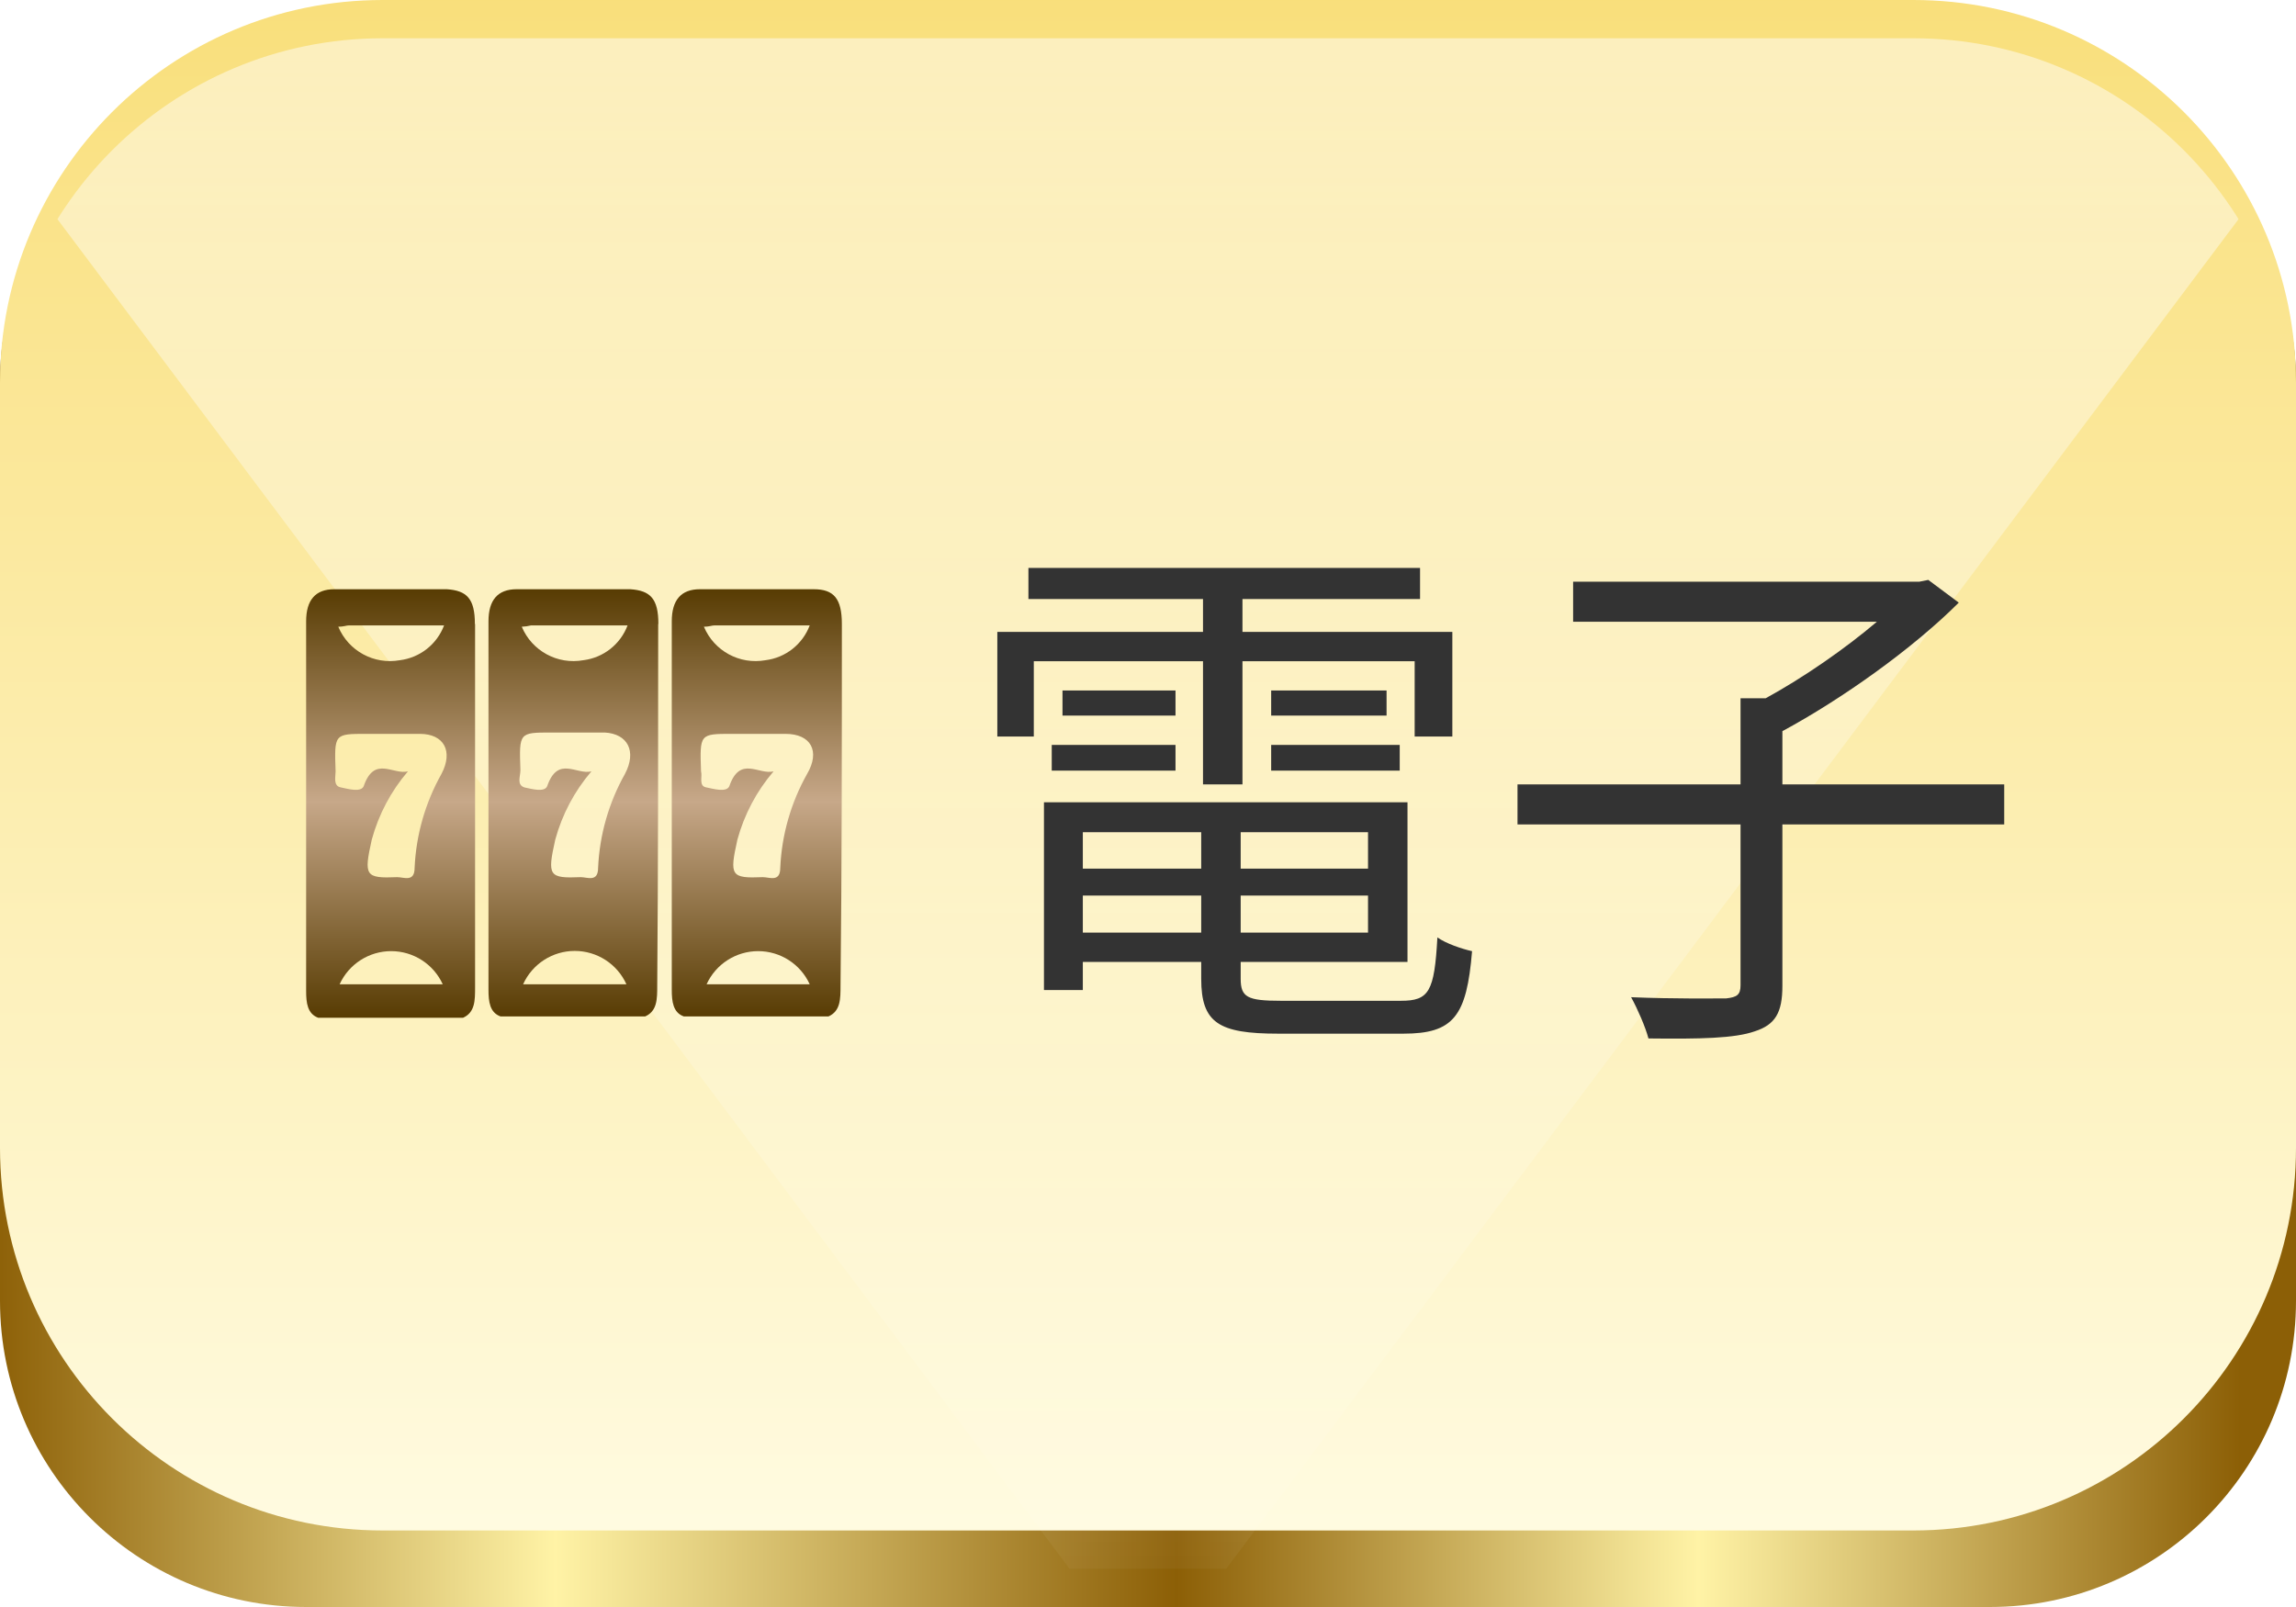
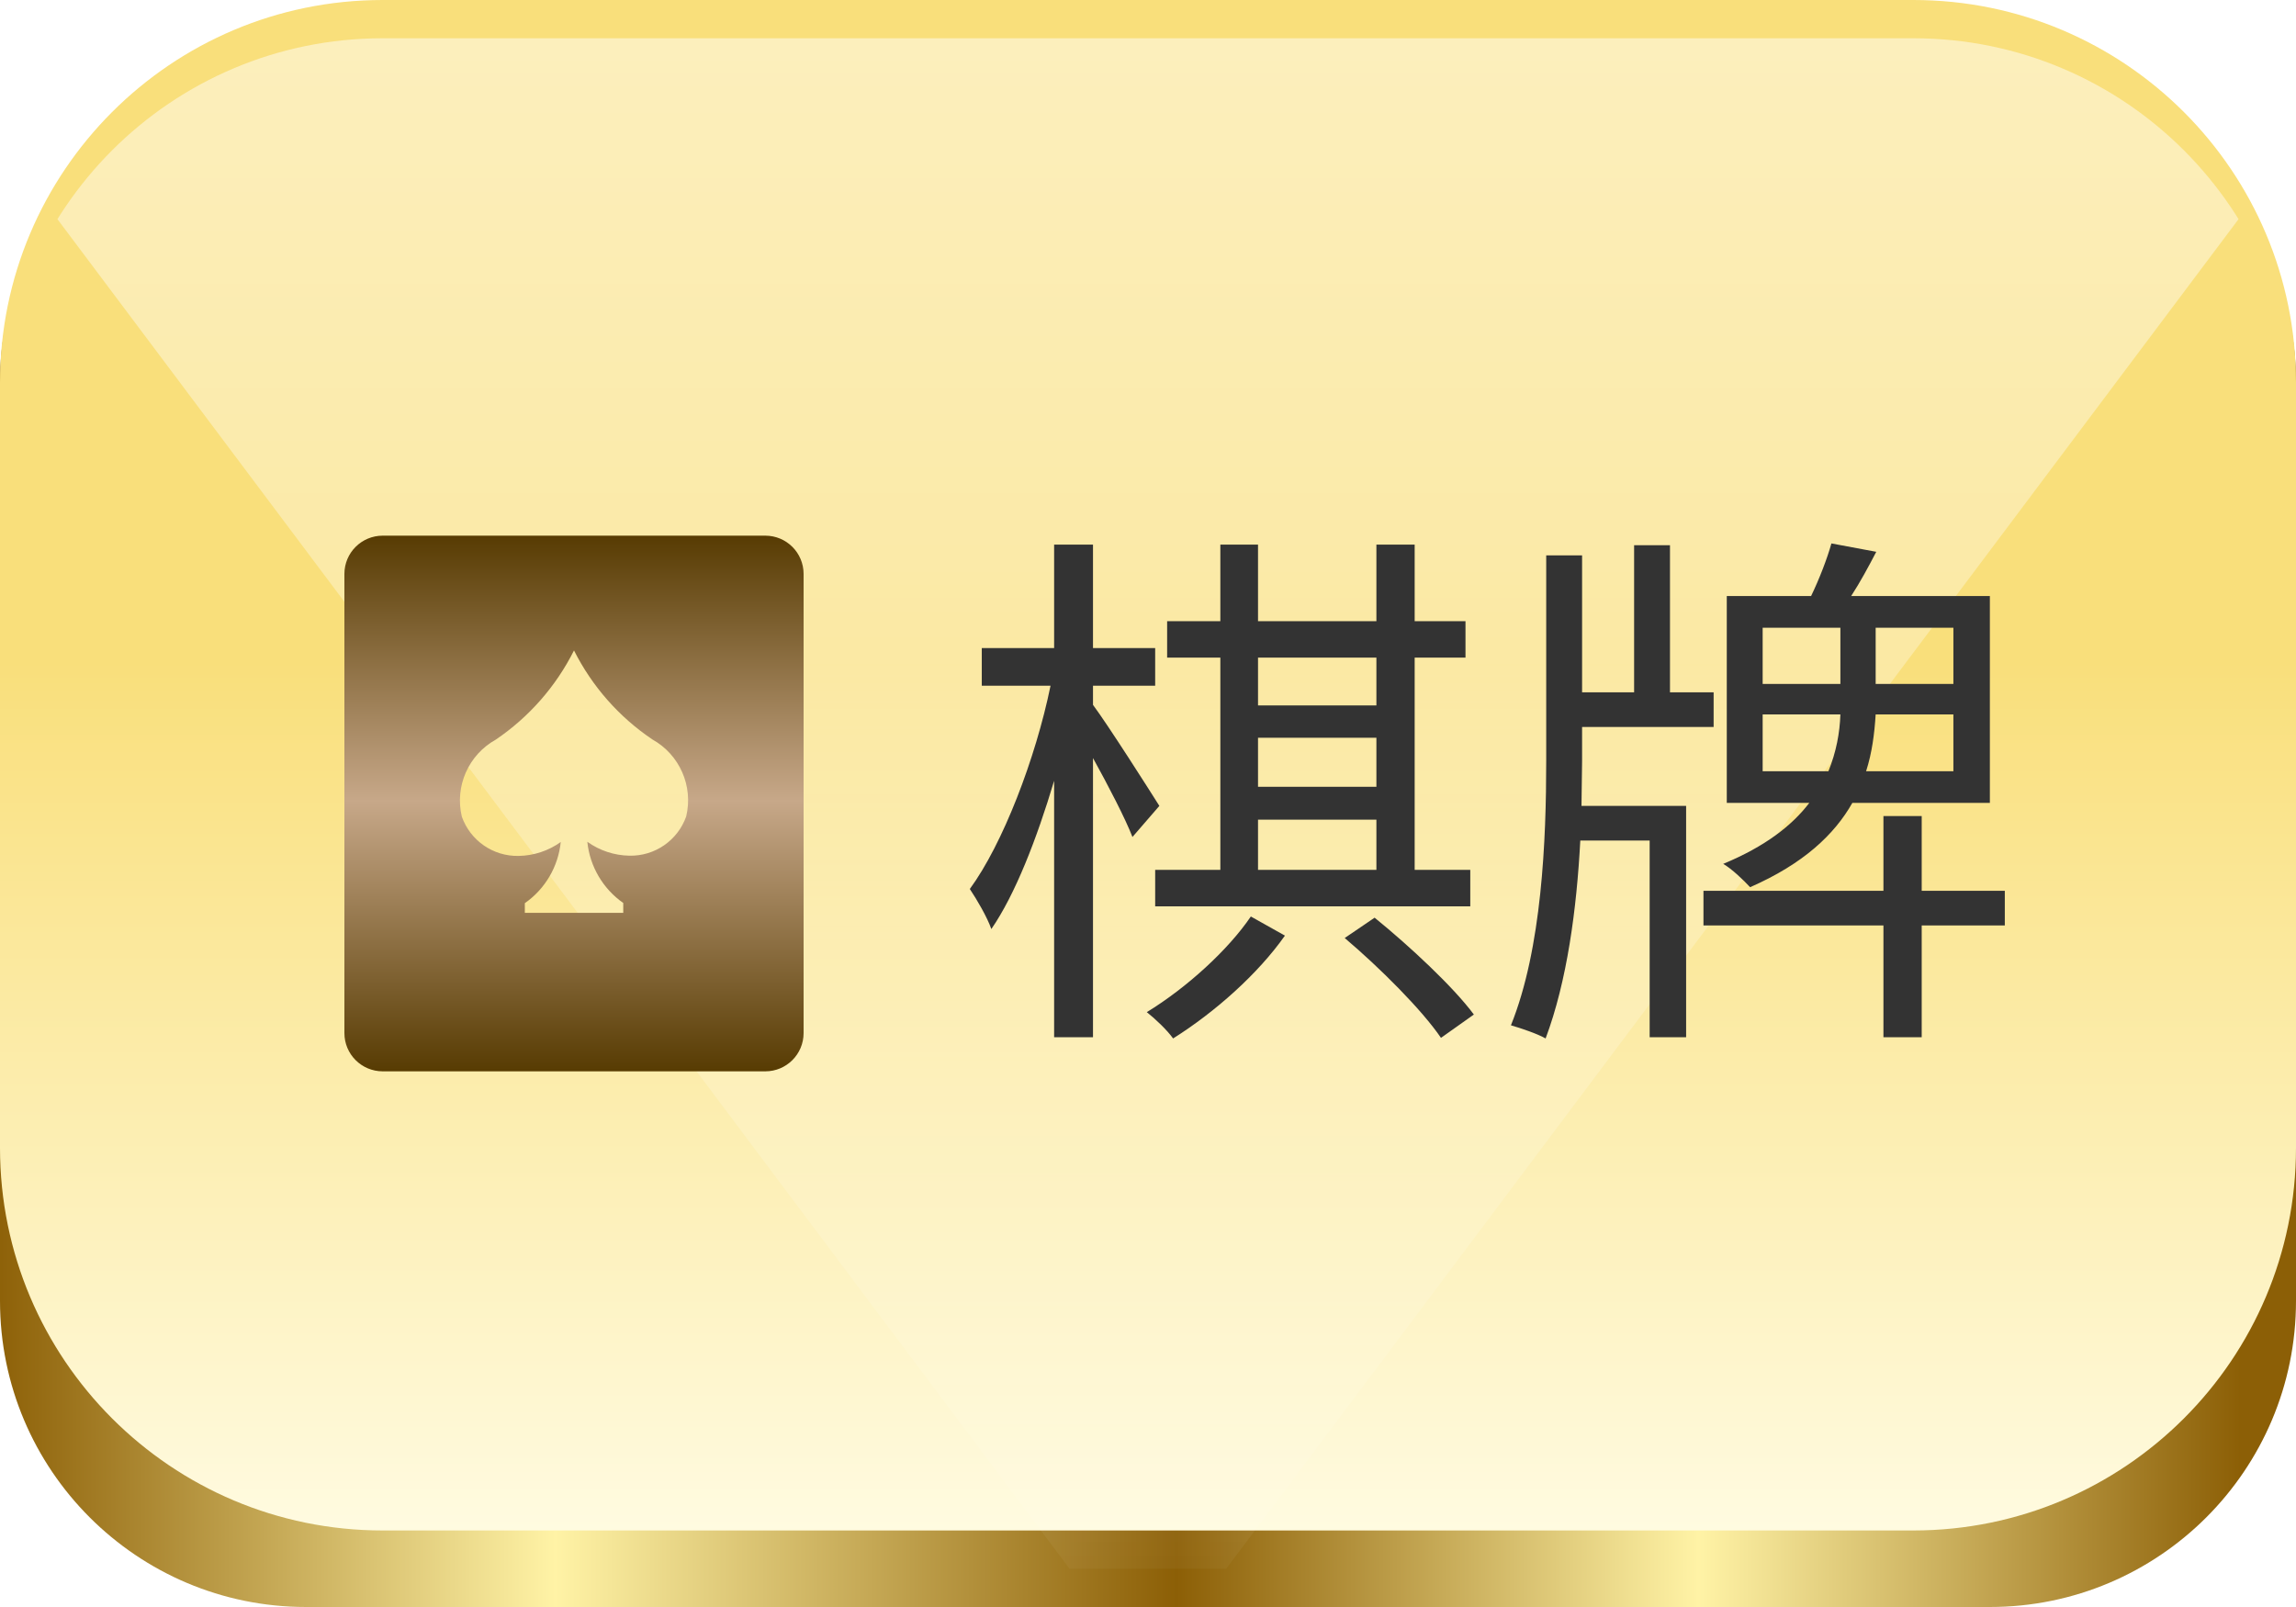
<svg xmlns="http://www.w3.org/2000/svg" width="60" height="42" viewBox="0 0 60 42">
  <defs>
-     <linearGradient id="linear-gradient" x1="0.5" x2="0.5" y2="1" gradientUnits="objectBoundingBox">
+     <linearGradient id="linear-gradient" x1="0.5" y1="0.433" x2="0.5" y2="1" gradientUnits="objectBoundingBox">
      <stop offset="0" stop-color="#f9df7b" />
      <stop offset="1" stop-color="#fffbe1" />
    </linearGradient>
    <linearGradient id="linear-gradient-2" y1="0.5" x2="0.972" y2="0.5" gradientUnits="objectBoundingBox">
      <stop offset="0" stop-color="#8c5f06" />
      <stop offset="0.251" stop-color="#fff3a6" />
      <stop offset="0.527" stop-color="#8c5f06" />
      <stop offset="0.759" stop-color="#fff3a6" />
      <stop offset="1" stop-color="#8c5f06" />
    </linearGradient>
    <clipPath id="clip-path">
      <rect id="矩形_101" data-name="矩形 101" width="60" height="40" rx="10" fill="url(#linear-gradient)" />
    </clipPath>
    <linearGradient id="linear-gradient-4" x2="1" y2="1" gradientUnits="objectBoundingBox">
      <stop offset="0" stop-color="#fff" />
      <stop offset="1" stop-color="#fff" stop-opacity="0" />
    </linearGradient>
    <linearGradient id="linear-gradient-5" x1="0.5" x2="0.5" y2="1" gradientUnits="objectBoundingBox">
      <stop offset="0" stop-color="#573b02" />
      <stop offset="0.495" stop-color="#c7a889" />
      <stop offset="1" stop-color="#573b02" />
    </linearGradient>
  </defs>
-   <g id="组_50691" data-name="组 50691" transform="translate(-861 -918)">
-     <g id="组件_8_176" data-name="组件 8 – 176" transform="translate(861 918)">
+   <g id="组_50689" data-name="组 50689" transform="translate(-709 -918)">
+     <g id="组件_8_174" data-name="组件 8 – 174" transform="translate(709 918)">
      <g id="组件_4_14" data-name="组件 4 – 14">
        <rect id="矩形_59" data-name="矩形 59" width="60" height="40" rx="8" transform="translate(0 2)" fill="url(#linear-gradient-2)" />
        <rect id="矩形_58" data-name="矩形 58" width="60" height="40" rx="10" fill="url(#linear-gradient)" />
      </g>
      <g id="蒙版组_15" data-name="蒙版组 15" transform="translate(0 1)" clip-path="url(#clip-path)">
        <path id="路径_297" data-name="路径 297" d="M6.042,6.042,58.914,13.6l7.553,52.871L13.6,58.914Z" transform="translate(30 -51.272) rotate(45)" fill="url(#linear-gradient-4)" />
      </g>
    </g>
-     <text id="電子" transform="translate(886 944)" fill="#333" font-size="14" font-family="PingFangTC-Regular, PingFang TC">
-       <tspan x="0" y="0">電子</tspan>
+     <text id="棋牌" transform="translate(734 944)" fill="#333" font-size="14" font-family="PingFangTC-Regular, PingFang TC">
+       <tspan x="0" y="0">棋牌</tspan>
    </text>
-     <g id="_ic_game" data-name="@ic_game" transform="translate(868 931)">
-       <rect id="矩形_17665" data-name="矩形 17665" width="16" height="16" fill="none" />
-       <path id="laohuji" d="M4.41,103.31c0-.665-.21-.875-.735-.91H.735q-.735,0-.735.84v9.66c0,.315.035.595.315.7H4.1c.315-.14.315-.455.315-.8V103.31Zm-3.29.035H3.605a1.423,1.423,0,0,1-1.155.91,1.463,1.463,0,0,1-1.61-.875C.98,103.38,1.05,103.345,1.12,103.345Zm-.245,9.38a1.481,1.481,0,0,1,2.695,0Zm2.66-5.495a5.5,5.5,0,0,0-.7,2.45c0,.385-.28.245-.455.245-.84.035-.875-.035-.665-.98a4.612,4.612,0,0,1,.945-1.785c-.385.1-.875-.42-1.155.385-.07.175-.42.07-.595.035-.21-.035-.14-.28-.14-.42-.035-.98-.035-.98.8-.98h1.4C3.605,106.18,3.85,106.635,3.535,107.23Zm5.67-3.92c0-.665-.21-.875-.735-.91H5.5q-.735,0-.735.84v9.625c0,.315.035.6.315.7h3.78c.315-.14.315-.455.315-.805C9.2,109.645,9.2,106.46,9.2,103.31Zm-3.325.035H8.4a1.423,1.423,0,0,1-1.155.91,1.463,1.463,0,0,1-1.61-.875,1.242,1.242,0,0,0,.245-.035Zm-.21,9.38a1.481,1.481,0,0,1,2.7,0Zm2.66-5.495a5.5,5.5,0,0,0-.7,2.45c0,.385-.28.245-.455.245-.84.035-.875-.035-.665-.98a4.612,4.612,0,0,1,.945-1.785c-.385.1-.875-.42-1.155.385-.07.175-.42.07-.595.035-.21-.07-.105-.28-.105-.455-.035-.98-.035-.98.805-.98h1.4c.6.035.84.49.525,1.085ZM14,103.31c0-.665-.21-.91-.735-.91H10.29q-.735,0-.735.84v9.625c0,.315.035.6.315.7h3.78c.315-.14.315-.455.315-.805C14,109.645,14,106.46,14,103.31Zm-3.325.035H13.16a1.423,1.423,0,0,1-1.155.91,1.463,1.463,0,0,1-1.61-.875C10.535,103.38,10.6,103.345,10.675,103.345Zm-.21,9.38a1.481,1.481,0,0,1,2.695,0Zm2.625-5.495a5.5,5.5,0,0,0-.7,2.45c0,.385-.28.245-.455.245-.84.035-.875-.035-.665-.98a4.612,4.612,0,0,1,.945-1.785c-.385.1-.875-.42-1.155.385-.07.175-.42.07-.6.035-.21-.035-.1-.28-.14-.42-.035-.98-.035-.98.805-.98h1.4C13.195,106.18,13.44,106.635,13.09,107.23Z" transform="translate(1 -100)" fill="url(#linear-gradient-5)" />
+     <g id="_ic_chess" data-name="@ic_chess" transform="translate(716 931)">
+       <rect id="矩形_17663" data-name="矩形 17663" width="16" height="16" fill="none" />
+       <path id="排除_4" data-name="排除 4" d="M4439,9h-10a1,1,0,0,1-1-1V-4a1,1,0,0,1,1-1h10a1,1,0,0,1,1,1V8A1,1,0,0,1,4439,9Zm-5.346-5.995v0a2.225,2.225,0,0,1-.939,1.6v.253h2.572V4.6a2.229,2.229,0,0,1-.939-1.6,1.944,1.944,0,0,0,1.1.364,1.539,1.539,0,0,0,1.484-1.026,1.819,1.819,0,0,0-.884-2.012A6.118,6.118,0,0,1,4434-2a6.143,6.143,0,0,1-2.046,2.332,1.819,1.819,0,0,0-.885,2.012,1.539,1.539,0,0,0,1.484,1.026,1.945,1.945,0,0,0,1.1-.363Z" transform="translate(-4426 6)" fill="url(#linear-gradient-5)" />
    </g>
  </g>
</svg>
